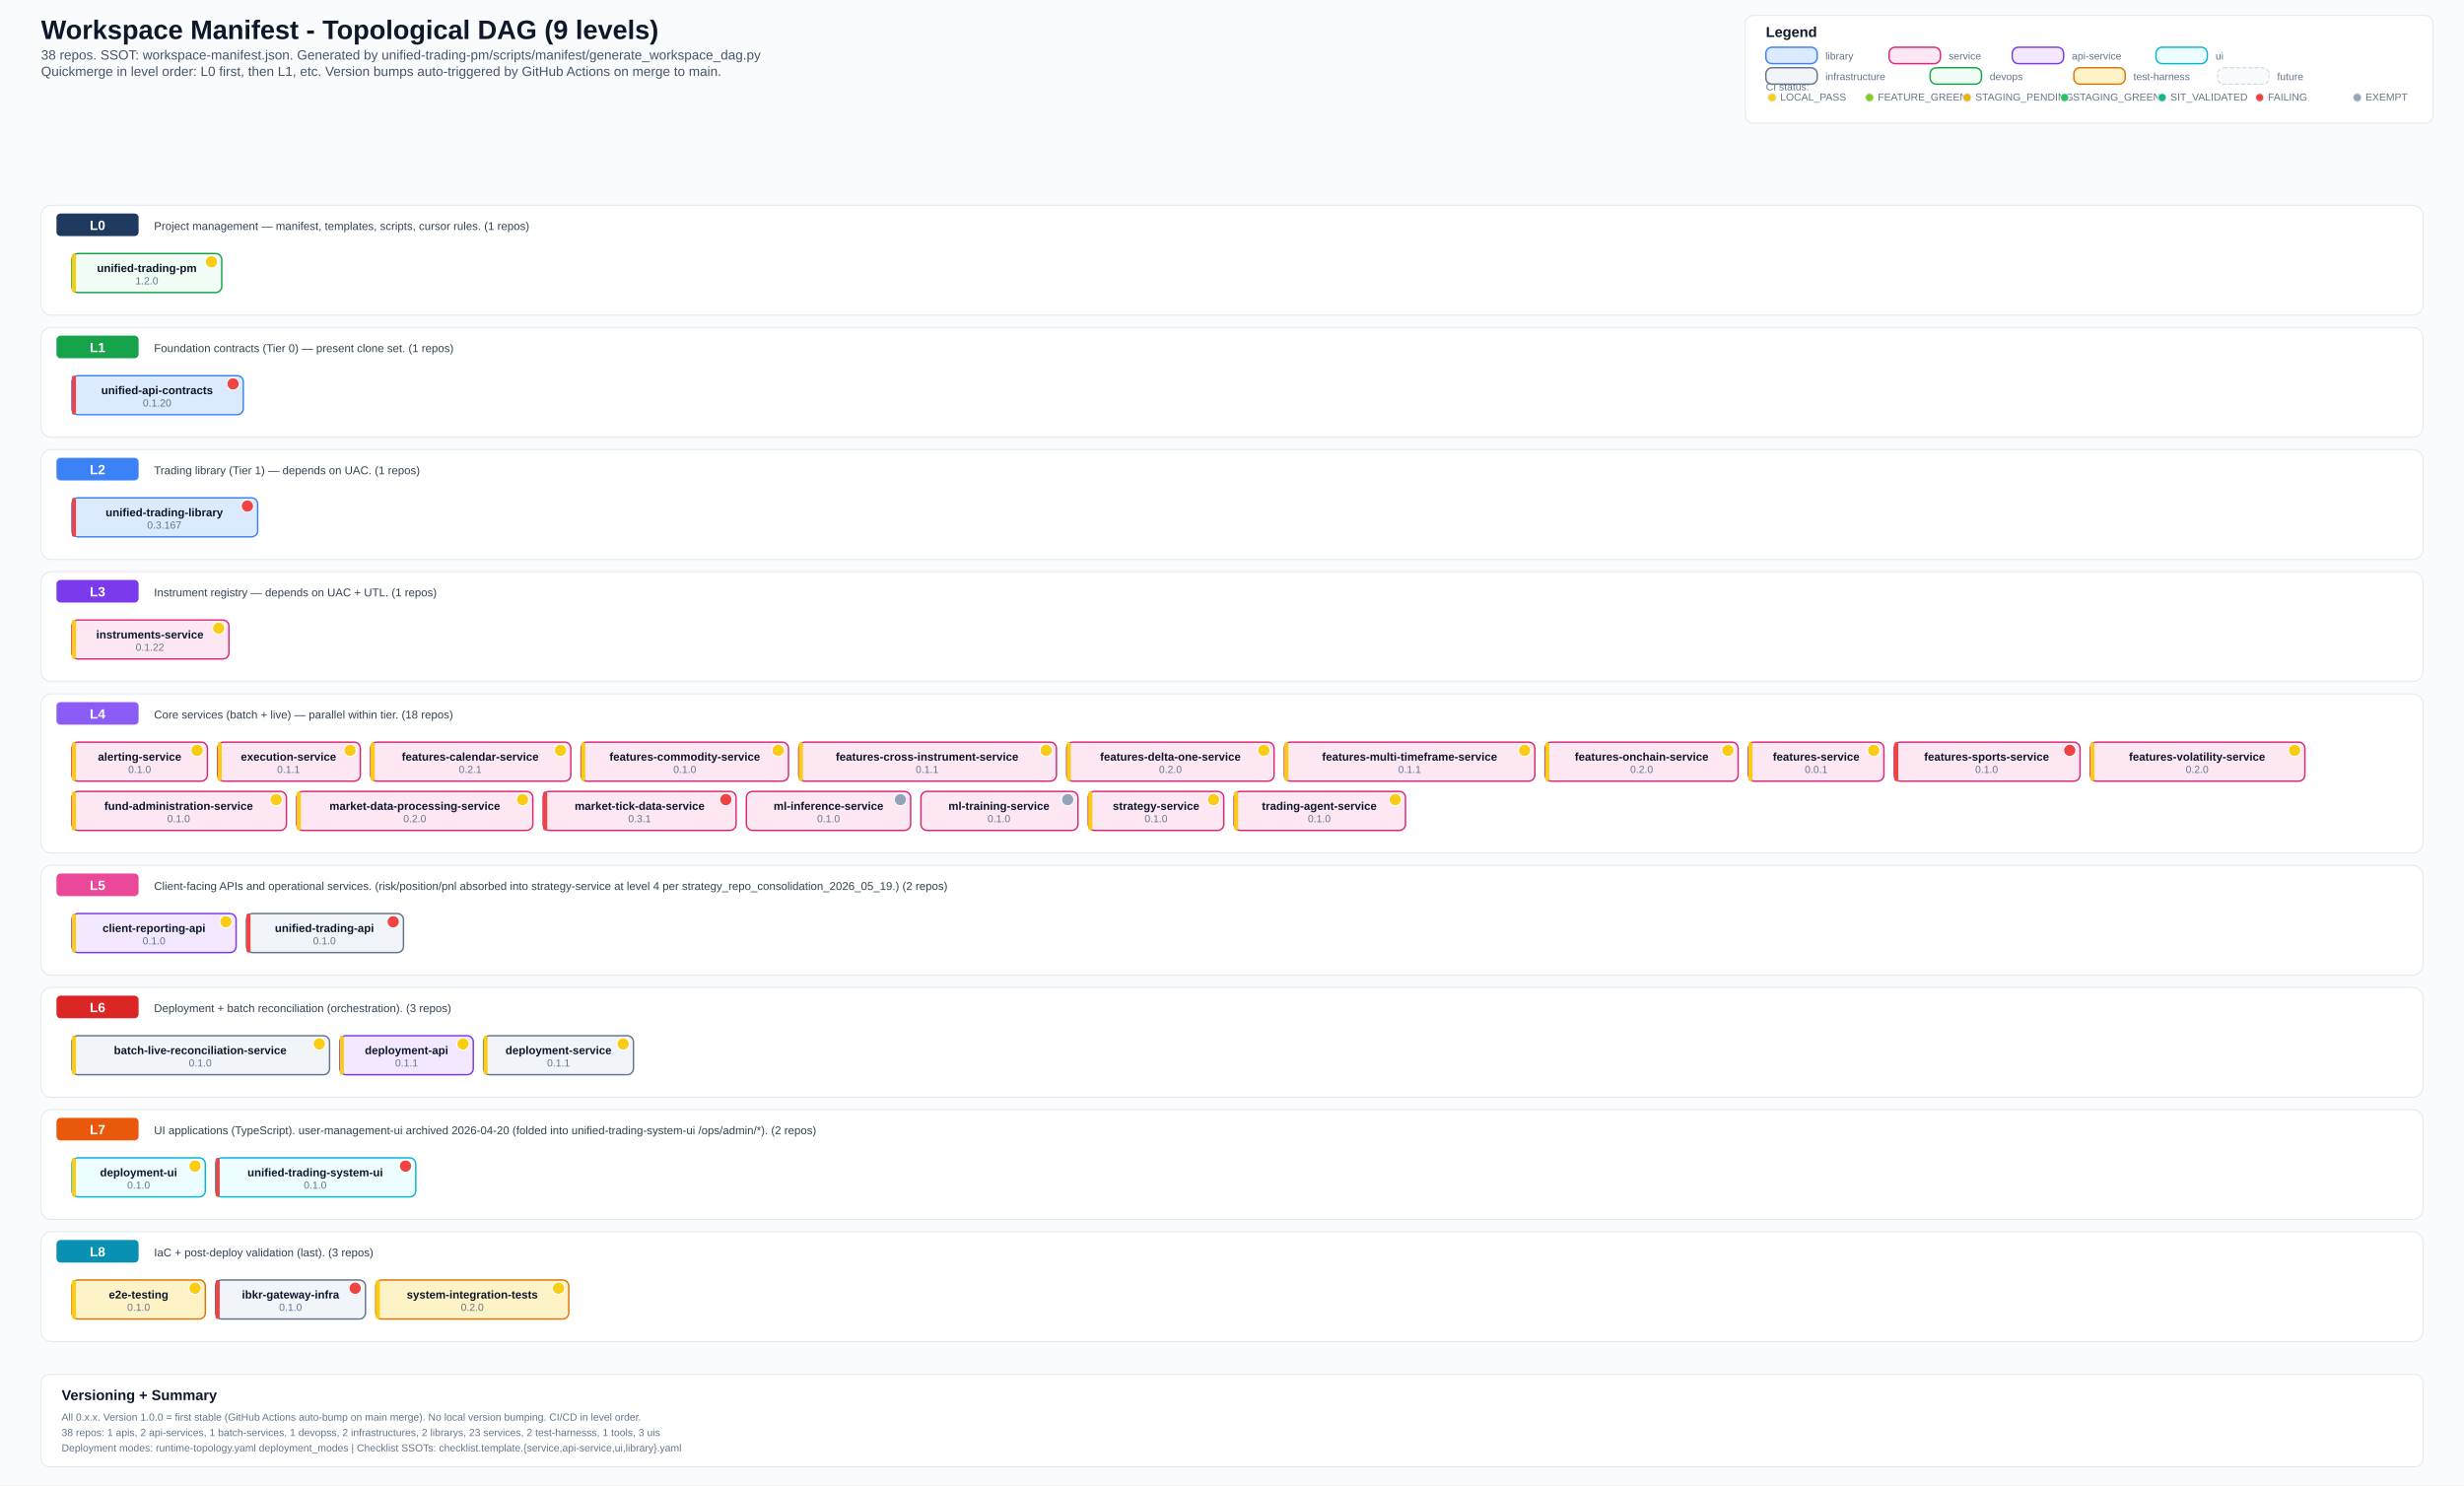
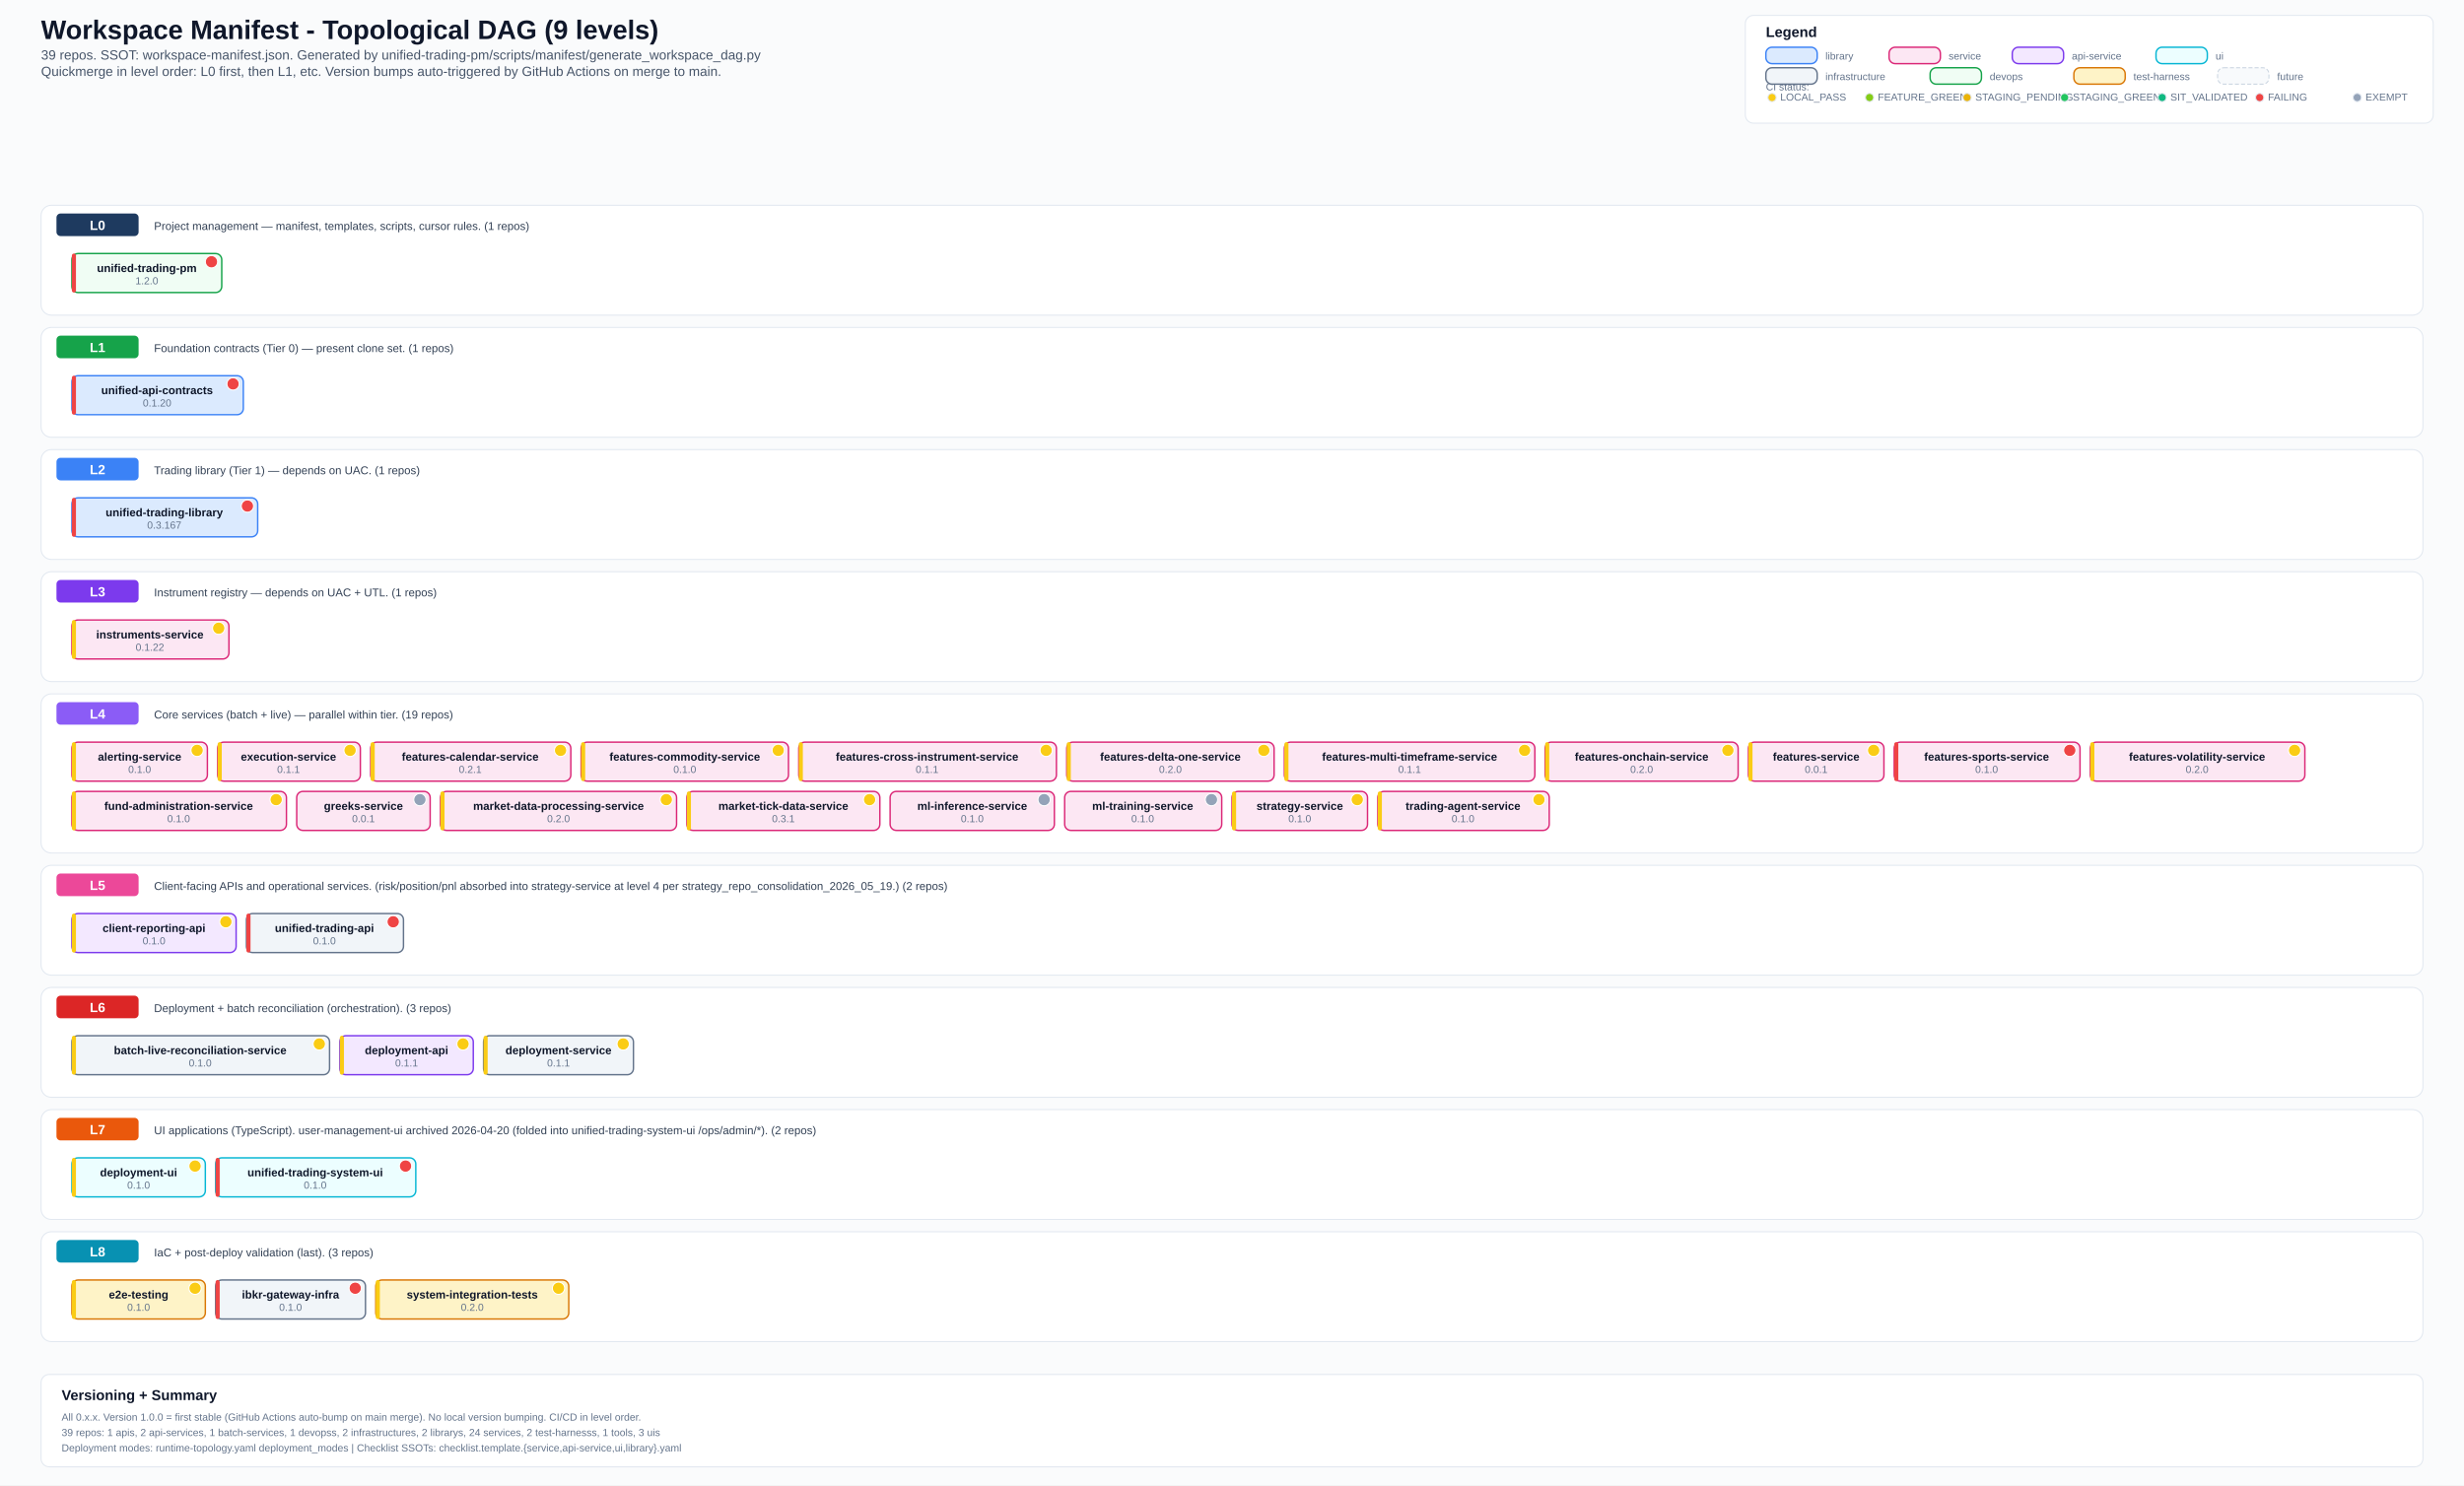
<svg xmlns="http://www.w3.org/2000/svg" width="2400" height="1447" viewBox="0 0 2400 1447">
  <defs>
    <style>
      .bg { fill: #fafbfc; }
      .title { font: 700 26px Arial, sans-serif; fill: #0f172a; }
      .subtitle { font: 500 13px Arial, sans-serif; fill: #475569; }
      .section { font: 700 14px Arial, sans-serif; fill: #0f172a; }
      .level-label { font: 700 13px Arial, sans-serif; fill: #ffffff; }
      .label { font: 600 11px Arial, sans-serif; fill: #0f172a; }
      .ver { font: 500 10px Arial, sans-serif; fill: #64748b; }
      .small { font: 500 10px Arial, sans-serif; fill: #64748b; }
      .desc { font: 500 11px Arial, sans-serif; fill: #334155; }
      .lib { fill: #dbeafe; stroke: #3b82f6; stroke-width: 1.4; rx: 6; }
      .svc { fill: #fce7f3; stroke: #db2777; stroke-width: 1.4; rx: 6; }
      .api { fill: #f3e8ff; stroke: #7c3aed; stroke-width: 1.4; rx: 6; }
      .ui-box { fill: #ecfeff; stroke: #06b6d4; stroke-width: 1.4; rx: 6; }
      .infra { fill: #f1f5f9; stroke: #64748b; stroke-width: 1.4; rx: 6; }
      .devops { fill: #f0fdf4; stroke: #16a34a; stroke-width: 1.4; rx: 6; }
      .test { fill: #fef3c7; stroke: #d97706; stroke-width: 1.4; rx: 6; }
      .future { fill: #f8fafc; stroke: #cbd5e1; stroke-width: 1; rx: 6; stroke-dasharray: 4 2; }
      .level-bg { fill: #ffffff; stroke: #e2e8f0; stroke-width: 1; rx: 10; }
      .level-badge { rx: 4; }
      .legend-box { fill: #ffffff; stroke: #e2e8f0; stroke-width: 1; rx: 8; }
  </style>
  </defs>
  <rect class="bg" x="0" y="0" width="2400" height="1447" />
  <text x="40" y="38" class="title">Workspace Manifest - Topological DAG (9 levels)</text>
-   <text x="40" y="58" class="subtitle">38 repos. SSOT: workspace-manifest.json. Generated by unified-trading-pm/scripts/manifest/generate_workspace_dag.py</text>
+   <text x="40" y="58" class="subtitle">39 repos. SSOT: workspace-manifest.json. Generated by unified-trading-pm/scripts/manifest/generate_workspace_dag.py</text>
  <text x="40" y="74" class="subtitle">Quickmerge in level order: L0 first, then L1, etc. Version bumps auto-triggered by GitHub Actions on merge to main.</text>
  <rect x="1700" y="15" width="670" height="105" class="legend-box" />
  <text x="1720" y="36" class="section">Legend</text>
  <text x="1720" y="88" class="small">CI status:</text>
  <circle cx="1726" cy="95" r="4" fill="#facc15" stroke="#e2e8f0" stroke-width="1" />
  <text x="1734" y="98" class="small">LOCAL_PASS</text>
  <circle cx="1821" cy="95" r="4" fill="#84cc16" stroke="#e2e8f0" stroke-width="1" />
  <text x="1829" y="98" class="small">FEATURE_GREEN</text>
  <circle cx="1916" cy="95" r="4" fill="#eab308" stroke="#e2e8f0" stroke-width="1" />
  <text x="1924" y="98" class="small">STAGING_PENDING</text>
  <circle cx="2011" cy="95" r="4" fill="#22c55e" stroke="#e2e8f0" stroke-width="1" />
  <text x="2019" y="98" class="small">STAGING_GREEN</text>
  <circle cx="2106" cy="95" r="4" fill="#10b981" stroke="#e2e8f0" stroke-width="1" />
  <text x="2114" y="98" class="small">SIT_VALIDATED</text>
  <circle cx="2201" cy="95" r="4" fill="#ef4444" stroke="#e2e8f0" stroke-width="1" />
  <text x="2209" y="98" class="small">FAILING</text>
  <circle cx="2296" cy="95" r="4" fill="#94a3b8" stroke="#e2e8f0" stroke-width="1" />
  <text x="2304" y="98" class="small">EXEMPT</text>
  <rect x="1720" y="46" width="50" height="16" class="lib" />
  <text x="1778" y="58" class="small">library</text>
  <rect x="1840" y="46" width="50" height="16" class="svc" />
  <text x="1898" y="58" class="small">service</text>
  <rect x="1960" y="46" width="50" height="16" class="api" />
  <text x="2018" y="58" class="small">api-service</text>
  <rect x="2100" y="46" width="50" height="16" class="ui-box" />
  <text x="2158" y="58" class="small">ui</text>
  <rect x="1720" y="66" width="50" height="16" class="infra" />
  <text x="1778" y="78" class="small">infrastructure</text>
  <rect x="1880" y="66" width="50" height="16" class="devops" />
  <text x="1938" y="78" class="small">devops</text>
  <rect x="2020" y="66" width="50" height="16" class="test" />
  <text x="2078" y="78" class="small">test-harness</text>
  <rect x="2160" y="66" width="50" height="16" class="future" />
  <text x="2218" y="78" class="small">future</text>
  <rect x="40" y="200" width="2320" height="107" class="level-bg" />
  <rect x="55" y="208" width="80" height="22" fill="#1e3a5f" class="level-badge" />
  <text x="95" y="224" text-anchor="middle" class="level-label">L0</text>
  <text x="150" y="224" class="desc">Project management — manifest, templates, scripts, cursor rules. (1 repos)</text>
  <rect x="70" y="247" width="146" height="38" class="devops" />
-   <rect x="70" y="247" width="4" height="38" fill="#facc15" rx="2" />
+   <rect x="70" y="247" width="4" height="38" fill="#ef4444" rx="2" />
  <text x="143" y="265" text-anchor="middle" class="label">unified-trading-pm</text>
-   <circle cx="206" cy="255" r="6" fill="#facc15" stroke="#fff" stroke-width="1" />
+   <circle cx="206" cy="255" r="6" fill="#ef4444" stroke="#fff" stroke-width="1" />
  <text x="143" y="277" text-anchor="middle" class="ver">1.2.0</text>
  <rect x="40" y="319" width="2320" height="107" class="level-bg" />
  <rect x="55" y="327" width="80" height="22" fill="#16a34a" class="level-badge" />
  <text x="95" y="343" text-anchor="middle" class="level-label">L1</text>
  <text x="150" y="343" class="desc">Foundation contracts (Tier 0) — present clone set. (1 repos)</text>
  <rect x="70" y="366" width="167" height="38" class="lib" />
  <rect x="70" y="366" width="4" height="38" fill="#ef4444" rx="2" />
  <text x="153" y="384" text-anchor="middle" class="label">unified-api-contracts</text>
  <circle cx="227" cy="374" r="6" fill="#ef4444" stroke="#fff" stroke-width="1" />
  <text x="153" y="396" text-anchor="middle" class="ver">0.1.20</text>
  <rect x="40" y="438" width="2320" height="107" class="level-bg" />
  <rect x="55" y="446" width="80" height="22" fill="#3b82f6" class="level-badge" />
  <text x="95" y="462" text-anchor="middle" class="level-label">L2</text>
  <text x="150" y="462" class="desc">Trading library (Tier 1) — depends on UAC. (1 repos)</text>
  <rect x="70" y="485" width="181" height="38" class="lib" />
  <rect x="70" y="485" width="4" height="38" fill="#ef4444" rx="2" />
  <text x="160" y="503" text-anchor="middle" class="label">unified-trading-library</text>
  <circle cx="241" cy="493" r="6" fill="#ef4444" stroke="#fff" stroke-width="1" />
  <text x="160" y="515" text-anchor="middle" class="ver">0.3.167</text>
  <rect x="40" y="557" width="2320" height="107" class="level-bg" />
  <rect x="55" y="565" width="80" height="22" fill="#7c3aed" class="level-badge" />
  <text x="95" y="581" text-anchor="middle" class="level-label">L3</text>
  <text x="150" y="581" class="desc">Instrument registry — depends on UAC + UTL. (1 repos)</text>
  <rect x="70" y="604" width="153" height="38" class="svc" />
  <rect x="70" y="604" width="4" height="38" fill="#facc15" rx="2" />
  <text x="146" y="622" text-anchor="middle" class="label">instruments-service</text>
  <circle cx="213" cy="612" r="6" fill="#facc15" stroke="#fff" stroke-width="1" />
  <text x="146" y="634" text-anchor="middle" class="ver">0.1.22</text>
  <rect x="40" y="676" width="2320" height="155" class="level-bg" />
  <rect x="55" y="684" width="80" height="22" fill="#8b5cf6" class="level-badge" />
  <text x="95" y="700" text-anchor="middle" class="level-label">L4</text>
-   <text x="150" y="700" class="desc">Core services (batch + live) — parallel within tier. (18 repos)</text>
+   <text x="150" y="700" class="desc">Core services (batch + live) — parallel within tier. (19 repos)</text>
  <rect x="70" y="723" width="132" height="38" class="svc" />
  <rect x="70" y="723" width="4" height="38" fill="#facc15" rx="2" />
  <text x="136" y="741" text-anchor="middle" class="label">alerting-service</text>
  <circle cx="192" cy="731" r="6" fill="#facc15" stroke="#fff" stroke-width="1" />
  <text x="136" y="753" text-anchor="middle" class="ver">0.1.0</text>
  <rect x="212" y="723" width="139" height="38" class="svc" />
  <rect x="212" y="723" width="4" height="38" fill="#facc15" rx="2" />
  <text x="281" y="741" text-anchor="middle" class="label">execution-service</text>
  <circle cx="341" cy="731" r="6" fill="#facc15" stroke="#fff" stroke-width="1" />
  <text x="281" y="753" text-anchor="middle" class="ver">0.1.1</text>
  <rect x="361" y="723" width="195" height="38" class="svc" />
  <rect x="361" y="723" width="4" height="38" fill="#facc15" rx="2" />
  <text x="458" y="741" text-anchor="middle" class="label">features-calendar-service</text>
  <circle cx="546" cy="731" r="6" fill="#facc15" stroke="#fff" stroke-width="1" />
  <text x="458" y="753" text-anchor="middle" class="ver">0.2.1</text>
  <rect x="566" y="723" width="202" height="38" class="svc" />
  <rect x="566" y="723" width="4" height="38" fill="#facc15" rx="2" />
  <text x="667" y="741" text-anchor="middle" class="label">features-commodity-service</text>
  <circle cx="758" cy="731" r="6" fill="#facc15" stroke="#fff" stroke-width="1" />
  <text x="667" y="753" text-anchor="middle" class="ver">0.1.0</text>
  <rect x="778" y="723" width="251" height="38" class="svc" />
  <rect x="778" y="723" width="4" height="38" fill="#facc15" rx="2" />
  <text x="903" y="741" text-anchor="middle" class="label">features-cross-instrument-service</text>
  <circle cx="1019" cy="731" r="6" fill="#facc15" stroke="#fff" stroke-width="1" />
  <text x="903" y="753" text-anchor="middle" class="ver">0.1.1</text>
  <rect x="1039" y="723" width="202" height="38" class="svc" />
  <rect x="1039" y="723" width="4" height="38" fill="#facc15" rx="2" />
  <text x="1140" y="741" text-anchor="middle" class="label">features-delta-one-service</text>
  <circle cx="1231" cy="731" r="6" fill="#facc15" stroke="#fff" stroke-width="1" />
  <text x="1140" y="753" text-anchor="middle" class="ver">0.2.0</text>
  <rect x="1251" y="723" width="244" height="38" class="svc" />
  <rect x="1251" y="723" width="4" height="38" fill="#facc15" rx="2" />
  <text x="1373" y="741" text-anchor="middle" class="label">features-multi-timeframe-service</text>
  <circle cx="1485" cy="731" r="6" fill="#facc15" stroke="#fff" stroke-width="1" />
  <text x="1373" y="753" text-anchor="middle" class="ver">0.1.1</text>
  <rect x="1505" y="723" width="188" height="38" class="svc" />
  <rect x="1505" y="723" width="4" height="38" fill="#facc15" rx="2" />
  <text x="1599" y="741" text-anchor="middle" class="label">features-onchain-service</text>
  <circle cx="1683" cy="731" r="6" fill="#facc15" stroke="#fff" stroke-width="1" />
  <text x="1599" y="753" text-anchor="middle" class="ver">0.2.0</text>
  <rect x="1703" y="723" width="132" height="38" class="svc" />
  <rect x="1703" y="723" width="4" height="38" fill="#facc15" rx="2" />
  <text x="1769" y="741" text-anchor="middle" class="label">features-service</text>
  <circle cx="1825" cy="731" r="6" fill="#facc15" stroke="#fff" stroke-width="1" />
  <text x="1769" y="753" text-anchor="middle" class="ver">0.0.1</text>
  <rect x="1845" y="723" width="181" height="38" class="svc" />
  <rect x="1845" y="723" width="4" height="38" fill="#ef4444" rx="2" />
  <text x="1935" y="741" text-anchor="middle" class="label">features-sports-service</text>
  <circle cx="2016" cy="731" r="6" fill="#ef4444" stroke="#fff" stroke-width="1" />
  <text x="1935" y="753" text-anchor="middle" class="ver">0.1.0</text>
  <rect x="2036" y="723" width="209" height="38" class="svc" />
  <rect x="2036" y="723" width="4" height="38" fill="#facc15" rx="2" />
  <text x="2140" y="741" text-anchor="middle" class="label">features-volatility-service</text>
  <circle cx="2235" cy="731" r="6" fill="#facc15" stroke="#fff" stroke-width="1" />
  <text x="2140" y="753" text-anchor="middle" class="ver">0.2.0</text>
  <rect x="70" y="771" width="209" height="38" class="svc" />
  <rect x="70" y="771" width="4" height="38" fill="#facc15" rx="2" />
  <text x="174" y="789" text-anchor="middle" class="label">fund-administration-service</text>
  <circle cx="269" cy="779" r="6" fill="#facc15" stroke="#fff" stroke-width="1" />
  <text x="174" y="801" text-anchor="middle" class="ver">0.1.0</text>
-   <rect x="289" y="771" width="230" height="38" class="svc" />
-   <rect x="289" y="771" width="4" height="38" fill="#facc15" rx="2" />
-   <text x="404" y="789" text-anchor="middle" class="label">market-data-processing-service</text>
-   <circle cx="509" cy="779" r="6" fill="#facc15" stroke="#fff" stroke-width="1" />
-   <text x="404" y="801" text-anchor="middle" class="ver">0.2.0</text>
-   <rect x="529" y="771" width="188" height="38" class="svc" />
-   <rect x="529" y="771" width="4" height="38" fill="#ef4444" rx="2" />
-   <text x="623" y="789" text-anchor="middle" class="label">market-tick-data-service</text>
-   <circle cx="707" cy="779" r="6" fill="#ef4444" stroke="#fff" stroke-width="1" />
-   <text x="623" y="801" text-anchor="middle" class="ver">0.3.1</text>
-   <rect x="727" y="771" width="160" height="38" class="svc" />
-   <text x="807" y="789" text-anchor="middle" class="label">ml-inference-service</text>
-   <circle cx="877" cy="779" r="6" fill="#94a3b8" stroke="#fff" stroke-width="1" />
-   <text x="807" y="801" text-anchor="middle" class="ver">0.1.0</text>
-   <rect x="897" y="771" width="153" height="38" class="svc" />
-   <text x="973" y="789" text-anchor="middle" class="label">ml-training-service</text>
-   <circle cx="1040" cy="779" r="6" fill="#94a3b8" stroke="#fff" stroke-width="1" />
-   <text x="973" y="801" text-anchor="middle" class="ver">0.1.0</text>
-   <rect x="1060" y="771" width="132" height="38" class="svc" />
-   <rect x="1060" y="771" width="4" height="38" fill="#facc15" rx="2" />
-   <text x="1126" y="789" text-anchor="middle" class="label">strategy-service</text>
-   <circle cx="1182" cy="779" r="6" fill="#facc15" stroke="#fff" stroke-width="1" />
-   <text x="1126" y="801" text-anchor="middle" class="ver">0.1.0</text>
-   <rect x="1202" y="771" width="167" height="38" class="svc" />
-   <rect x="1202" y="771" width="4" height="38" fill="#facc15" rx="2" />
-   <text x="1285" y="789" text-anchor="middle" class="label">trading-agent-service</text>
-   <circle cx="1359" cy="779" r="6" fill="#facc15" stroke="#fff" stroke-width="1" />
-   <text x="1285" y="801" text-anchor="middle" class="ver">0.1.0</text>
+   <rect x="289" y="771" width="130" height="38" class="svc" />
+   <text x="354" y="789" text-anchor="middle" class="label">greeks-service</text>
+   <circle cx="409" cy="779" r="6" fill="#94a3b8" stroke="#fff" stroke-width="1" />
+   <text x="354" y="801" text-anchor="middle" class="ver">0.0.1</text>
+   <rect x="429" y="771" width="230" height="38" class="svc" />
+   <rect x="429" y="771" width="4" height="38" fill="#facc15" rx="2" />
+   <text x="544" y="789" text-anchor="middle" class="label">market-data-processing-service</text>
+   <circle cx="649" cy="779" r="6" fill="#facc15" stroke="#fff" stroke-width="1" />
+   <text x="544" y="801" text-anchor="middle" class="ver">0.2.0</text>
+   <rect x="669" y="771" width="188" height="38" class="svc" />
+   <rect x="669" y="771" width="4" height="38" fill="#facc15" rx="2" />
+   <text x="763" y="789" text-anchor="middle" class="label">market-tick-data-service</text>
+   <circle cx="847" cy="779" r="6" fill="#facc15" stroke="#fff" stroke-width="1" />
+   <text x="763" y="801" text-anchor="middle" class="ver">0.3.1</text>
+   <rect x="867" y="771" width="160" height="38" class="svc" />
+   <text x="947" y="789" text-anchor="middle" class="label">ml-inference-service</text>
+   <circle cx="1017" cy="779" r="6" fill="#94a3b8" stroke="#fff" stroke-width="1" />
+   <text x="947" y="801" text-anchor="middle" class="ver">0.1.0</text>
+   <rect x="1037" y="771" width="153" height="38" class="svc" />
+   <text x="1113" y="789" text-anchor="middle" class="label">ml-training-service</text>
+   <circle cx="1180" cy="779" r="6" fill="#94a3b8" stroke="#fff" stroke-width="1" />
+   <text x="1113" y="801" text-anchor="middle" class="ver">0.1.0</text>
+   <rect x="1200" y="771" width="132" height="38" class="svc" />
+   <rect x="1200" y="771" width="4" height="38" fill="#facc15" rx="2" />
+   <text x="1266" y="789" text-anchor="middle" class="label">strategy-service</text>
+   <circle cx="1322" cy="779" r="6" fill="#facc15" stroke="#fff" stroke-width="1" />
+   <text x="1266" y="801" text-anchor="middle" class="ver">0.1.0</text>
+   <rect x="1342" y="771" width="167" height="38" class="svc" />
+   <rect x="1342" y="771" width="4" height="38" fill="#facc15" rx="2" />
+   <text x="1425" y="789" text-anchor="middle" class="label">trading-agent-service</text>
+   <circle cx="1499" cy="779" r="6" fill="#facc15" stroke="#fff" stroke-width="1" />
+   <text x="1425" y="801" text-anchor="middle" class="ver">0.1.0</text>
  <rect x="40" y="843" width="2320" height="107" class="level-bg" />
  <rect x="55" y="851" width="80" height="22" fill="#ec4899" class="level-badge" />
  <text x="95" y="867" text-anchor="middle" class="level-label">L5</text>
  <text x="150" y="867" class="desc">Client-facing APIs and operational services. (risk/position/pnl absorbed into strategy-service at level 4 per strategy_repo_consolidation_2026_05_19.) (2 repos)</text>
  <rect x="70" y="890" width="160" height="38" class="api" />
  <rect x="70" y="890" width="4" height="38" fill="#facc15" rx="2" />
  <text x="150" y="908" text-anchor="middle" class="label">client-reporting-api</text>
  <circle cx="220" cy="898" r="6" fill="#facc15" stroke="#fff" stroke-width="1" />
  <text x="150" y="920" text-anchor="middle" class="ver">0.1.0</text>
  <rect x="240" y="890" width="153" height="38" class="infra" />
  <rect x="240" y="890" width="4" height="38" fill="#ef4444" rx="2" />
  <text x="316" y="908" text-anchor="middle" class="label">unified-trading-api</text>
  <circle cx="383" cy="898" r="6" fill="#ef4444" stroke="#fff" stroke-width="1" />
  <text x="316" y="920" text-anchor="middle" class="ver">0.1.0</text>
  <rect x="40" y="962" width="2320" height="107" class="level-bg" />
  <rect x="55" y="970" width="80" height="22" fill="#dc2626" class="level-badge" />
  <text x="95" y="986" text-anchor="middle" class="level-label">L6</text>
  <text x="150" y="986" class="desc">Deployment + batch reconciliation (orchestration). (3 repos)</text>
  <rect x="70" y="1009" width="251" height="38" class="infra" />
  <rect x="70" y="1009" width="4" height="38" fill="#facc15" rx="2" />
  <text x="195" y="1027" text-anchor="middle" class="label">batch-live-reconciliation-service</text>
  <circle cx="311" cy="1017" r="6" fill="#facc15" stroke="#fff" stroke-width="1" />
  <text x="195" y="1039" text-anchor="middle" class="ver">0.1.0</text>
  <rect x="331" y="1009" width="130" height="38" class="api" />
  <rect x="331" y="1009" width="4" height="38" fill="#facc15" rx="2" />
  <text x="396" y="1027" text-anchor="middle" class="label">deployment-api</text>
  <circle cx="451" cy="1017" r="6" fill="#facc15" stroke="#fff" stroke-width="1" />
  <text x="396" y="1039" text-anchor="middle" class="ver">0.1.1</text>
  <rect x="471" y="1009" width="146" height="38" class="infra" />
  <rect x="471" y="1009" width="4" height="38" fill="#facc15" rx="2" />
  <text x="544" y="1027" text-anchor="middle" class="label">deployment-service</text>
  <circle cx="607" cy="1017" r="6" fill="#facc15" stroke="#fff" stroke-width="1" />
  <text x="544" y="1039" text-anchor="middle" class="ver">0.1.1</text>
  <rect x="40" y="1081" width="2320" height="107" class="level-bg" />
  <rect x="55" y="1089" width="80" height="22" fill="#ea580c" class="level-badge" />
  <text x="95" y="1105" text-anchor="middle" class="level-label">L7</text>
  <text x="150" y="1105" class="desc">UI applications (TypeScript). user-management-ui archived 2026-04-20 (folded into unified-trading-system-ui /ops/admin/*). (2 repos)</text>
  <rect x="70" y="1128" width="130" height="38" class="ui-box" />
  <rect x="70" y="1128" width="4" height="38" fill="#facc15" rx="2" />
  <text x="135" y="1146" text-anchor="middle" class="label">deployment-ui</text>
  <circle cx="190" cy="1136" r="6" fill="#facc15" stroke="#fff" stroke-width="1" />
  <text x="135" y="1158" text-anchor="middle" class="ver">0.1.0</text>
  <rect x="210" y="1128" width="195" height="38" class="ui-box" />
  <rect x="210" y="1128" width="4" height="38" fill="#ef4444" rx="2" />
  <text x="307" y="1146" text-anchor="middle" class="label">unified-trading-system-ui</text>
  <circle cx="395" cy="1136" r="6" fill="#ef4444" stroke="#fff" stroke-width="1" />
  <text x="307" y="1158" text-anchor="middle" class="ver">0.1.0</text>
  <rect x="40" y="1200" width="2320" height="107" class="level-bg" />
  <rect x="55" y="1208" width="80" height="22" fill="#0891b2" class="level-badge" />
  <text x="95" y="1224" text-anchor="middle" class="level-label">L8</text>
  <text x="150" y="1224" class="desc">IaC + post-deploy validation (last). (3 repos)</text>
  <rect x="70" y="1247" width="130" height="38" class="test" />
  <rect x="70" y="1247" width="4" height="38" fill="#facc15" rx="2" />
  <text x="135" y="1265" text-anchor="middle" class="label">e2e-testing</text>
  <circle cx="190" cy="1255" r="6" fill="#facc15" stroke="#fff" stroke-width="1" />
  <text x="135" y="1277" text-anchor="middle" class="ver">0.1.0</text>
  <rect x="210" y="1247" width="146" height="38" class="infra" />
  <rect x="210" y="1247" width="4" height="38" fill="#ef4444" rx="2" />
  <text x="283" y="1265" text-anchor="middle" class="label">ibkr-gateway-infra</text>
  <circle cx="346" cy="1255" r="6" fill="#ef4444" stroke="#fff" stroke-width="1" />
  <text x="283" y="1277" text-anchor="middle" class="ver">0.1.0</text>
  <rect x="366" y="1247" width="188" height="38" class="test" />
  <rect x="366" y="1247" width="4" height="38" fill="#facc15" rx="2" />
  <text x="460" y="1265" text-anchor="middle" class="label">system-integration-tests</text>
  <circle cx="544" cy="1255" r="6" fill="#facc15" stroke="#fff" stroke-width="1" />
  <text x="460" y="1277" text-anchor="middle" class="ver">0.2.0</text>
  <rect x="40" y="1339" width="2320" height="90" fill="#ffffff" stroke="#e2e8f0" stroke-width="1" rx="8" />
  <text x="60" y="1364" class="section">Versioning + Summary</text>
  <text x="60" y="1384" class="small">All 0.x.x. Version 1.0.0 = first stable (GitHub Actions auto-bump on main merge). No local version bumping. CI/CD in level order.</text>
-   <text x="60" y="1399" class="small">38 repos: 1 apis, 2 api-services, 1 batch-services, 1 devopss, 2 infrastructures, 2 librarys, 23 services, 2 test-harnesss, 1 tools, 3 uis</text>
+   <text x="60" y="1399" class="small">39 repos: 1 apis, 2 api-services, 1 batch-services, 1 devopss, 2 infrastructures, 2 librarys, 24 services, 2 test-harnesss, 1 tools, 3 uis</text>
  <text x="60" y="1414" class="small">Deployment modes: runtime-topology.yaml deployment_modes | Checklist SSOTs: checklist.template.{service,api-service,ui,library}.yaml</text>
</svg>
